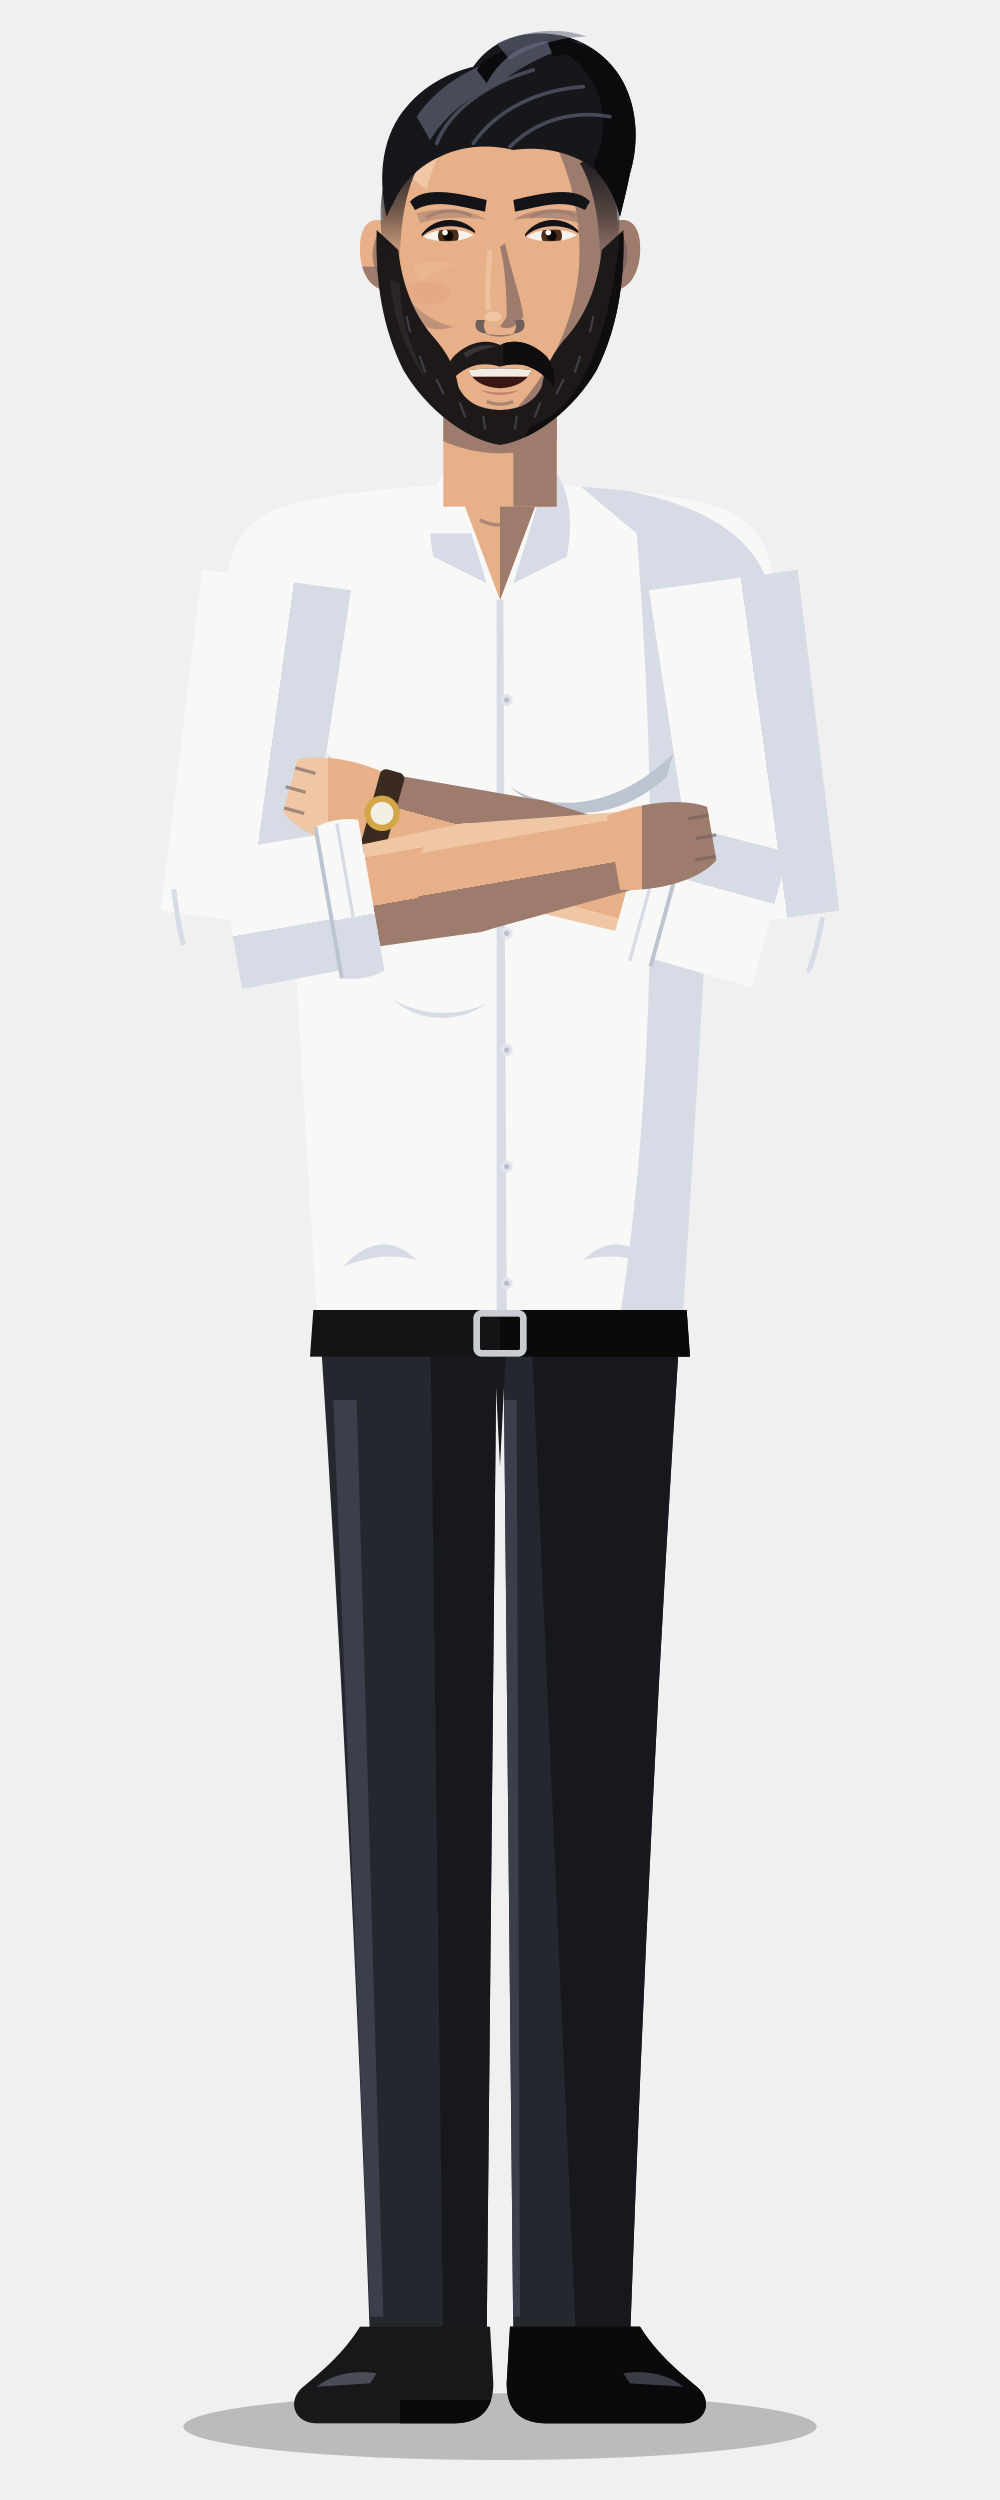
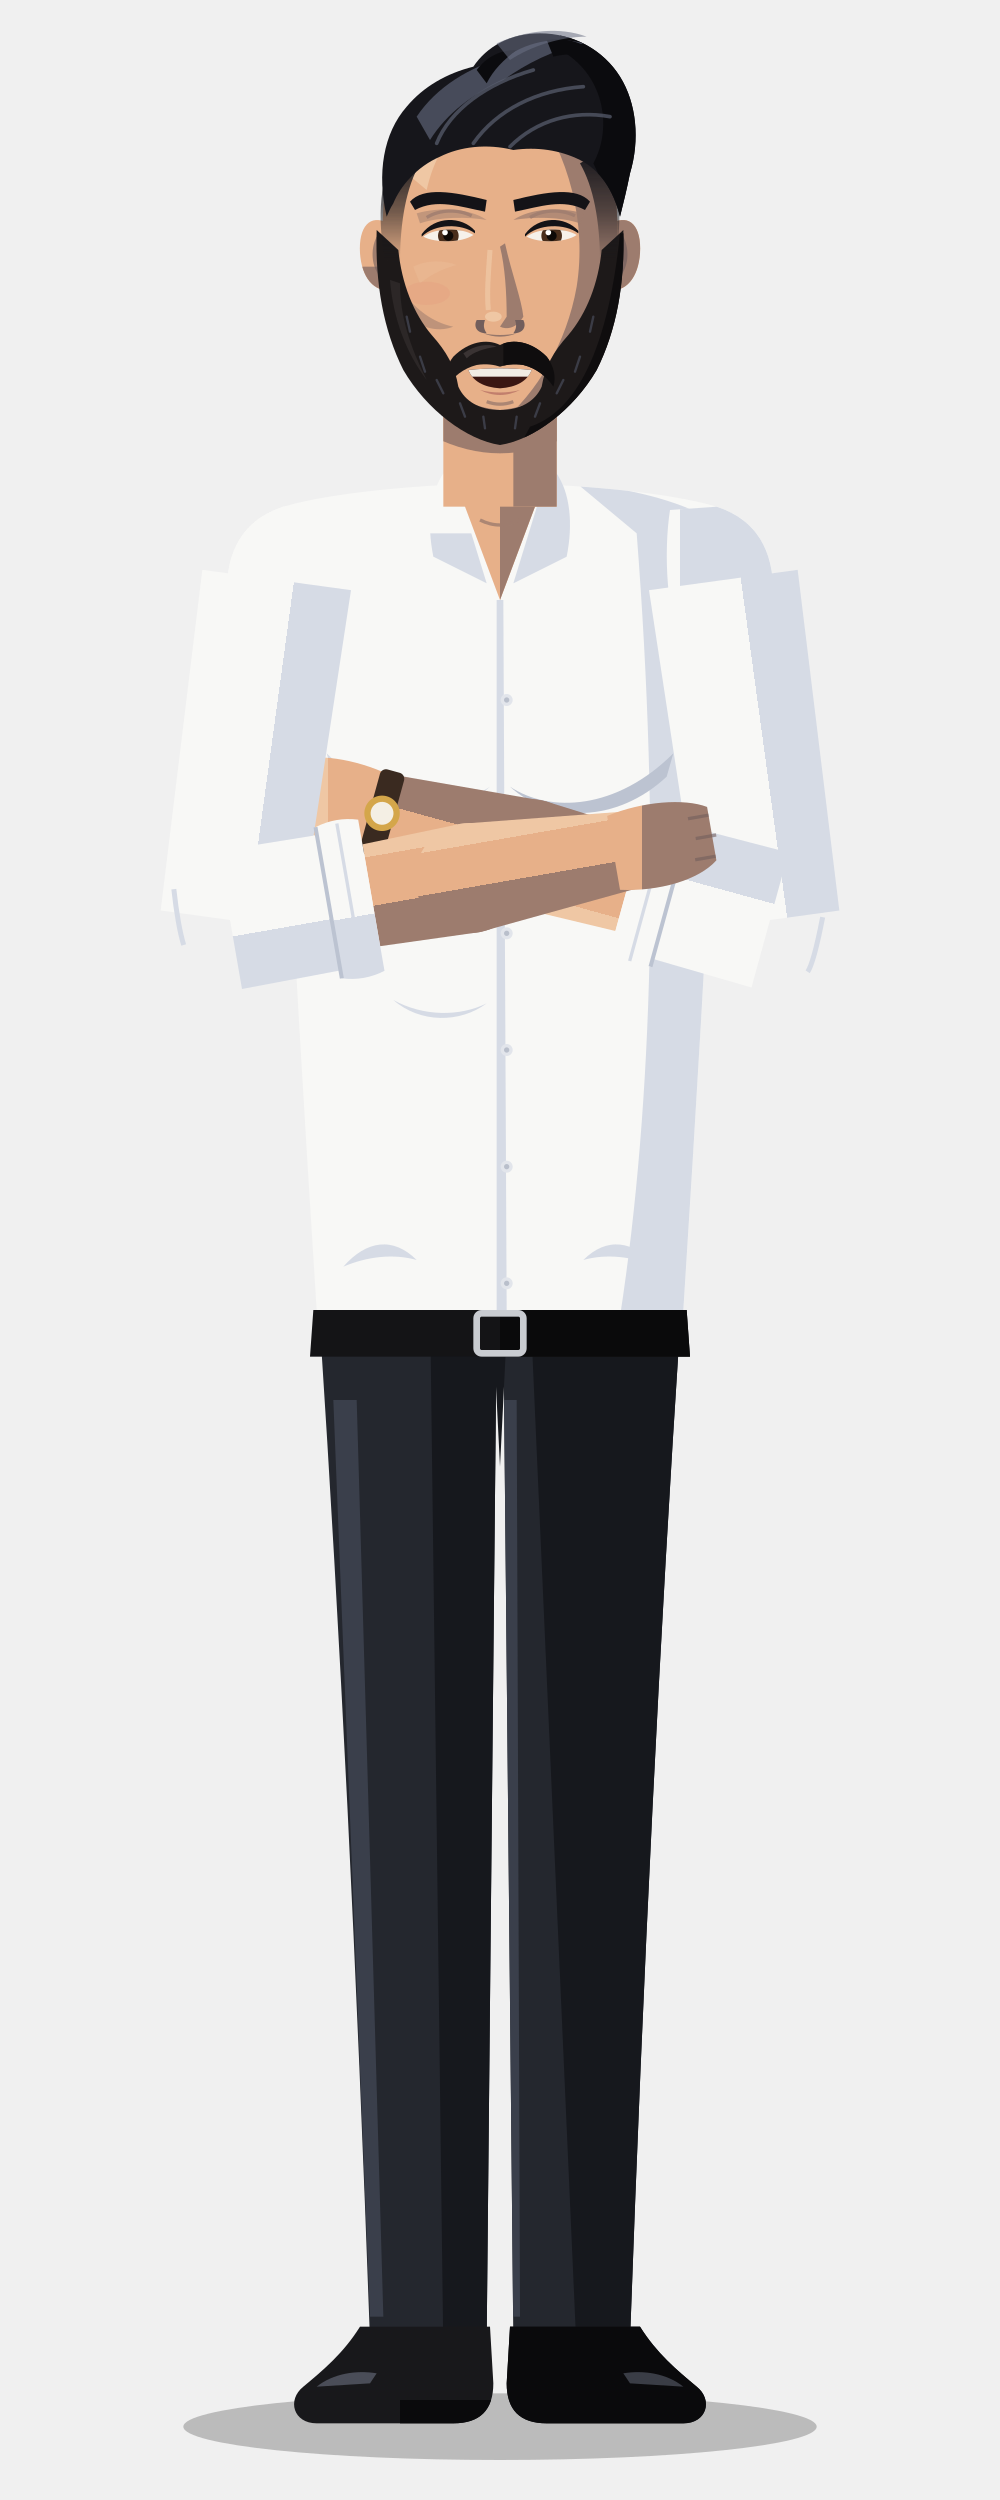
<svg xmlns="http://www.w3.org/2000/svg" viewBox="0 0 600 1500" width="600" height="1500">
  <defs>
    <linearGradient id="fade" x1="0" y1="0" x2="0" y2="1">
      <stop offset="0" stop-color="#16161b" stop-opacity="1" />
      <stop offset="0.55" stop-color="#16161b" stop-opacity="0.55" />
      <stop offset="1" stop-color="#16161b" stop-opacity="0" />
    </linearGradient>
    <clipPath id="c1">
      <path d="M192,796 L298,796 L292,1404 L222,1404 C214,1180 204,980 192,796 Z" />
    </clipPath>
    <clipPath id="c2">
      <path d="M 408,796 L 302,796 L 308,1404 L 378,1404 C 386,1180 396,980 408,796 Z" />
    </clipPath>
    <clipPath id="c3">
      <path d="M216,1396 L294,1396 L296,1430 C296,1446 288,1454 272,1454 L190,1454 C176,1454 172,1440 182,1432 C194,1422 206,1412 216,1396 Z" />
    </clipPath>
    <clipPath id="c4">
      <path d="M 384,1396 L 306,1396 L 304,1430 C 304,1446 312,1454 328,1454 L 410,1454 C 424,1454 428,1440 418,1432 C 406,1422 394,1412 384,1396 Z" />
    </clipPath>
    <clipPath id="c5">
      <path d="M300,290 C268,290 204,294 170,304 C146,312 136,330 136,356 L140,404 C148,432 162,452 172,470 C176,560 182,660 190,786 L410,786 C418,660 424,560 428,470 C438,452 452,432 460,404 L464,356 C464,330 454,312 430,304 C396,294 332,290 300,290 Z" />
    </clipPath>
    <clipPath id="c6">
      <path d="M276,296 L324,296 L300,360 Z" />
    </clipPath>
    <clipPath id="c7">
      <path d="M266,284 C258,296 256,314 260,334 L292,350 L276,298 Z" />
    </clipPath>
    <clipPath id="c8">
      <path d="M 334,284 C 342,296 344,314 340,334 L 308,350 L 324,298 Z" />
    </clipPath>
    <clipPath id="c9">
      <path d="M188,786 L412,786 L414,814 L186,814 Z" />
    </clipPath>
-     <linearGradient id="g10" gradientUnits="userSpaceOnUse" x1="404.9" y1="455.9" x2="491.1" y2="444.1">
-       <stop offset="0" stop-color="#f8f8f6" />
-       <stop offset="0.62" stop-color="#f8f8f6" />
-       <stop offset="0.62" stop-color="#d6dbe5" />
-       <stop offset="1" stop-color="#d6dbe5" />
-     </linearGradient>
-     <linearGradient id="g11" gradientUnits="userSpaceOnUse" x1="108.9" y1="444.1" x2="195.1" y2="455.9">
-       <stop offset="0" stop-color="#f8f8f6" />
-       <stop offset="0.62" stop-color="#f8f8f6" />
-       <stop offset="0.62" stop-color="#d6dbe5" />
-       <stop offset="1" stop-color="#d6dbe5" />
-     </linearGradient>
-     <linearGradient id="g12" gradientUnits="userSpaceOnUse" x1="339.4" y1="551.5" x2="356.4" y2="489.8">
-       <stop offset="0" stop-color="#efc7a4" />
-       <stop offset="0.14" stop-color="#efc7a4" />
-       <stop offset="0.14" stop-color="#e7b089" />
-       <stop offset="0.6" stop-color="#e7b089" />
-       <stop offset="0.6" stop-color="#9d7c6e" />
-       <stop offset="1" stop-color="#9d7c6e" />
-     </linearGradient>
-     <linearGradient id="g13" gradientUnits="userSpaceOnUse" x1="256.1" y1="523.9" x2="270.7" y2="470.9">
-       <stop offset="0" stop-color="#efc7a4" />
-       <stop offset="0.14" stop-color="#efc7a4" />
-       <stop offset="0.14" stop-color="#e7b089" />
-       <stop offset="0.6" stop-color="#e7b089" />
-       <stop offset="0.6" stop-color="#9d7c6e" />
-       <stop offset="1" stop-color="#9d7c6e" />
-     </linearGradient>
-     <linearGradient id="g14" gradientUnits="userSpaceOnUse" x1="415.0" y1="582.1" x2="437.0" y2="502.1">
-       <stop offset="0" stop-color="#f8f8f6" />
-       <stop offset="0.62" stop-color="#f8f8f6" />
-       <stop offset="0.62" stop-color="#d6dbe5" />
-       <stop offset="1" stop-color="#d6dbe5" />
-     </linearGradient>
-     <linearGradient id="g15" gradientUnits="userSpaceOnUse" x1="377.8" y1="576.6" x2="402.2" y2="487.8">
-       <stop offset="0" stop-color="#f8f8f6" />
-       <stop offset="0.62" stop-color="#f8f8f6" />
-       <stop offset="0.62" stop-color="#d6dbe5" />
-       <stop offset="1" stop-color="#d6dbe5" />
-     </linearGradient>
-     <linearGradient id="g16" gradientUnits="userSpaceOnUse" x1="-7.4" y1="27.0" x2="7.4" y2="-27.0">
-       <stop offset="0" stop-color="#efc7a4" />
-       <stop offset="0.14" stop-color="#efc7a4" />
-       <stop offset="0.14" stop-color="#e7b089" />
-       <stop offset="0.6" stop-color="#e7b089" />
-       <stop offset="0.6" stop-color="#9d7c6e" />
-       <stop offset="1" stop-color="#9d7c6e" />
-     </linearGradient>
-     <linearGradient id="g17" gradientUnits="userSpaceOnUse" x1="246.9" y1="500.5" x2="257.9" y2="563.5">
-       <stop offset="0" stop-color="#efc7a4" />
-       <stop offset="0.14" stop-color="#efc7a4" />
-       <stop offset="0.14" stop-color="#e7b089" />
-       <stop offset="0.6" stop-color="#e7b089" />
-       <stop offset="0.6" stop-color="#9d7c6e" />
-       <stop offset="1" stop-color="#9d7c6e" />
-     </linearGradient>
-     <linearGradient id="g18" gradientUnits="userSpaceOnUse" x1="332.1" y1="490.1" x2="341.6" y2="544.3">
-       <stop offset="0" stop-color="#efc7a4" />
-       <stop offset="0.14" stop-color="#efc7a4" />
-       <stop offset="0.14" stop-color="#e7b089" />
-       <stop offset="0.6" stop-color="#e7b089" />
-       <stop offset="0.6" stop-color="#9d7c6e" />
-       <stop offset="1" stop-color="#9d7c6e" />
-     </linearGradient>
-     <linearGradient id="g19" gradientUnits="userSpaceOnUse" x1="166.8" y1="504.8" x2="181.2" y2="586.6">
-       <stop offset="0" stop-color="#f8f8f6" />
-       <stop offset="0.62" stop-color="#f8f8f6" />
-       <stop offset="0.62" stop-color="#d6dbe5" />
-       <stop offset="1" stop-color="#d6dbe5" />
-     </linearGradient>
-     <linearGradient id="g20" gradientUnits="userSpaceOnUse" x1="202.1" y1="494.1" x2="217.9" y2="584.7">
-       <stop offset="0" stop-color="#f8f8f6" />
-       <stop offset="0.62" stop-color="#f8f8f6" />
-       <stop offset="0.62" stop-color="#d6dbe5" />
-       <stop offset="1" stop-color="#d6dbe5" />
-     </linearGradient>
-     <linearGradient id="g21" gradientUnits="userSpaceOnUse" x1="4.8" y1="-27.6" x2="-4.8" y2="27.6">
-       <stop offset="0" stop-color="#efc7a4" />
-       <stop offset="0.14" stop-color="#efc7a4" />
-       <stop offset="0.14" stop-color="#e7b089" />
-       <stop offset="0.6" stop-color="#e7b089" />
-       <stop offset="0.6" stop-color="#9d7c6e" />
-       <stop offset="1" stop-color="#9d7c6e" />
-     </linearGradient>
-     <clipPath id="c22">
+     <clipPath id="c10">
+       <path d="M170,304 C146,312 136,330 136,356 L140,404 C152,410 174,406 190,392 C200,370 202,332 198,306 Z" />
+     </clipPath>
+     <clipPath id="c11">
+       <path d="M 430,304 C 454,312 464,330 464,356 L 460,404 C 448,410 426,406 410,392 C 400,370 398,332 402,306 Z" />
+     </clipPath>
+     <clipPath id="c12">
      <path d="M233,134 C222,128 215,136 216,152 C217,166 224,176 236,174 Z" />
    </clipPath>
-     <clipPath id="c23">
+     <clipPath id="c13">
      <path d="M 367,134 C 378,128 385,136 384,152 C 383,166 376,176 364,174 Z" />
    </clipPath>
-     <clipPath id="c24">
+     <clipPath id="c14">
      <path d="M266,220 L266,304 L334,304 L334,220 Z" />
    </clipPath>
-     <clipPath id="c25">
+     <clipPath id="c15">
      <path d="M300,64 C341,64 369,88 370,126 C372,152 368,176 360,196 L351,214 C340,232 322,244 300,246 C278,244 260,232 249,214 L240,196 C232,176 228,152 230,126 C231,88 259,64 300,64 Z" />
    </clipPath>
-     <clipPath id="c26">
+     <clipPath id="c16">
      <path d="M254,142 C261,136.5 277,136.5 284,141 C277,145.85 261,145.85 254,142 Z" />
    </clipPath>
-     <clipPath id="c27">
+     <clipPath id="c17">
      <path d="M316,142 C323,136.5 339,136.5 346,141 C339,145.85 323,145.85 316,142 Z" />
    </clipPath>
-     <clipPath id="c28">
+     <clipPath id="c18">
      <path d="M226,138 C225,170 230,198 242,222 C256,246 280,264 300,267 C320,264 344,246 358,222 C370,198 375,170 374,138 L361,150 C359,170 352,188 341,201 C332,211 327,220 325,232 C321,241 312,246 300,246 C288,246 279,241 275,232 C273,220 268,211 259,201 C248,188 241,170 239,150 Z" />
    </clipPath>
-     <clipPath id="c29">
+     <clipPath id="c19">
      <path d="M272,214 C281,205 292,203 300,207 C308,203 319,205 328,214 C332,219 334,226 332,232 C328,226 322,221 314,219 C308,218 303,219 300,220 C297,219 292,218 286,219 C278,221 272,226 268,232 C266,226 268,219 272,214 Z" />
    </clipPath>
-     <clipPath id="c30">
+     <clipPath id="c20">
      <path d="M281,222 Q300,220 319,222 Q315,232 300,233 Q285,232 281,222 Z" />
    </clipPath>
-     <clipPath id="c31">
+     <clipPath id="c21">
      <path d="M232,130 C226,104 230,80 244,64 C254,52 268,44 284,40 C292,28 306,20 324,20 C344,20 362,30 372,46 C382,62 384,84 378,104 C376,114 374,122 372,130 C368,114 360,102 348,96 C336,90 322,88 308,90 C292,86 276,88 264,94 C250,100 240,112 236,122 C234,125 233,128 232,130 Z" />
    </clipPath>
+     <linearGradient id="g22" gradientUnits="userSpaceOnUse" x1="404.9" y1="455.9" x2="491.1" y2="444.1">
+       <stop offset="0" stop-color="#f8f8f6" />
+       <stop offset="0.62" stop-color="#f8f8f6" />
+       <stop offset="0.62" stop-color="#d6dbe5" />
+       <stop offset="1" stop-color="#d6dbe5" />
+     </linearGradient>
+     <linearGradient id="g23" gradientUnits="userSpaceOnUse" x1="339.4" y1="551.5" x2="356.4" y2="489.8">
+       <stop offset="0" stop-color="#efc7a4" />
+       <stop offset="0.14" stop-color="#efc7a4" />
+       <stop offset="0.14" stop-color="#e7b089" />
+       <stop offset="0.6" stop-color="#e7b089" />
+       <stop offset="0.6" stop-color="#9d7c6e" />
+       <stop offset="1" stop-color="#9d7c6e" />
+     </linearGradient>
+     <linearGradient id="g24" gradientUnits="userSpaceOnUse" x1="256.1" y1="523.9" x2="270.7" y2="470.9">
+       <stop offset="0" stop-color="#efc7a4" />
+       <stop offset="0.14" stop-color="#efc7a4" />
+       <stop offset="0.14" stop-color="#e7b089" />
+       <stop offset="0.6" stop-color="#e7b089" />
+       <stop offset="0.6" stop-color="#9d7c6e" />
+       <stop offset="1" stop-color="#9d7c6e" />
+     </linearGradient>
+     <linearGradient id="g25" gradientUnits="userSpaceOnUse" x1="415.0" y1="582.1" x2="437.0" y2="502.1">
+       <stop offset="0" stop-color="#f8f8f6" />
+       <stop offset="0.62" stop-color="#f8f8f6" />
+       <stop offset="0.62" stop-color="#d6dbe5" />
+       <stop offset="1" stop-color="#d6dbe5" />
+     </linearGradient>
+     <linearGradient id="g26" gradientUnits="userSpaceOnUse" x1="377.8" y1="576.6" x2="402.2" y2="487.8">
+       <stop offset="0" stop-color="#f8f8f6" />
+       <stop offset="0.62" stop-color="#f8f8f6" />
+       <stop offset="0.62" stop-color="#d6dbe5" />
+       <stop offset="1" stop-color="#d6dbe5" />
+     </linearGradient>
+     <linearGradient id="g27" gradientUnits="userSpaceOnUse" x1="-7.4" y1="27.0" x2="7.4" y2="-27.0">
+       <stop offset="0" stop-color="#efc7a4" />
+       <stop offset="0.14" stop-color="#efc7a4" />
+       <stop offset="0.14" stop-color="#e7b089" />
+       <stop offset="0.6" stop-color="#e7b089" />
+       <stop offset="0.6" stop-color="#9d7c6e" />
+       <stop offset="1" stop-color="#9d7c6e" />
+     </linearGradient>
+     <linearGradient id="g28" gradientUnits="userSpaceOnUse" x1="108.9" y1="444.1" x2="195.1" y2="455.9">
+       <stop offset="0" stop-color="#f8f8f6" />
+       <stop offset="0.62" stop-color="#f8f8f6" />
+       <stop offset="0.62" stop-color="#d6dbe5" />
+       <stop offset="1" stop-color="#d6dbe5" />
+     </linearGradient>
+     <linearGradient id="g29" gradientUnits="userSpaceOnUse" x1="246.9" y1="500.5" x2="257.9" y2="563.5">
+       <stop offset="0" stop-color="#efc7a4" />
+       <stop offset="0.14" stop-color="#efc7a4" />
+       <stop offset="0.14" stop-color="#e7b089" />
+       <stop offset="0.6" stop-color="#e7b089" />
+       <stop offset="0.6" stop-color="#9d7c6e" />
+       <stop offset="1" stop-color="#9d7c6e" />
+     </linearGradient>
+     <linearGradient id="g30" gradientUnits="userSpaceOnUse" x1="332.1" y1="490.1" x2="341.6" y2="544.3">
+       <stop offset="0" stop-color="#efc7a4" />
+       <stop offset="0.14" stop-color="#efc7a4" />
+       <stop offset="0.14" stop-color="#e7b089" />
+       <stop offset="0.6" stop-color="#e7b089" />
+       <stop offset="0.6" stop-color="#9d7c6e" />
+       <stop offset="1" stop-color="#9d7c6e" />
+     </linearGradient>
+     <linearGradient id="g31" gradientUnits="userSpaceOnUse" x1="166.8" y1="504.8" x2="181.2" y2="586.6">
+       <stop offset="0" stop-color="#f8f8f6" />
+       <stop offset="0.62" stop-color="#f8f8f6" />
+       <stop offset="0.62" stop-color="#d6dbe5" />
+       <stop offset="1" stop-color="#d6dbe5" />
+     </linearGradient>
+     <linearGradient id="g32" gradientUnits="userSpaceOnUse" x1="202.1" y1="494.1" x2="217.9" y2="584.7">
+       <stop offset="0" stop-color="#f8f8f6" />
+       <stop offset="0.62" stop-color="#f8f8f6" />
+       <stop offset="0.62" stop-color="#d6dbe5" />
+       <stop offset="1" stop-color="#d6dbe5" />
+     </linearGradient>
+     <linearGradient id="g33" gradientUnits="userSpaceOnUse" x1="4.8" y1="-27.6" x2="-4.8" y2="27.6">
+       <stop offset="0" stop-color="#efc7a4" />
+       <stop offset="0.14" stop-color="#efc7a4" />
+       <stop offset="0.14" stop-color="#e7b089" />
+       <stop offset="0.6" stop-color="#e7b089" />
+       <stop offset="0.6" stop-color="#9d7c6e" />
+       <stop offset="1" stop-color="#9d7c6e" />
+     </linearGradient>
  </defs>
  <ellipse cx="300" cy="1456" rx="190" ry="20" fill="#000" opacity="0.22" />
  <path d="M192,796 L298,796 L292,1404 L222,1404 C214,1180 204,980 192,796 Z" fill="#24272e" />
  <g clip-path="url(#c1)">
    <path d="M258,780 L304,780 L300,1412 L266,1412 Z" fill="#16181d" />
    <path d="M200,840 L214,840 L230,1390 L222,1390 Z" fill="#3a3f4b" />
  </g>
  <path d="M 408,796 L 302,796 L 308,1404 L 378,1404 C 386,1180 396,980 408,796 Z" fill="#24272e" />
  <g clip-path="url(#c2)">
    <path d="M318,780 L420,780 L420,1412 L346,1412 Z" fill="#16181d" />
    <path d="M 310,840 L 302,840 L 306,1390 L 312,1390 Z" fill="#3a3f4b" />
  </g>
  <path d="M296,800 L300,880 L304,800 Z" fill="#16181d" />
  <path d="M216,1396 L294,1396 L296,1430 C296,1446 288,1454 272,1454 L190,1454 C176,1454 172,1440 182,1432 C194,1422 206,1412 216,1396 Z" fill="#18181b" />
  <g clip-path="url(#c3)">
    <path d="M240,1440 L300,1440 L300,1460 L240,1460 Z" fill="#0a0a0c" />
    <path d="M190,1432 C200,1424 214,1422 226,1424 L222,1430 Z" fill="#4a4d58" />
  </g>
  <path d="M 384,1396 L 306,1396 L 304,1430 C 304,1446 312,1454 328,1454 L 410,1454 C 424,1454 428,1440 418,1432 C 406,1422 394,1412 384,1396 Z" fill="#18181b" />
  <g clip-path="url(#c4)">
    <path d="M300,1380 L440,1380 L440,1460 L300,1460 Z" fill="#0a0a0c" />
    <path d="M 410,1432 C 400,1424 386,1422 374,1424 L 378,1430 Z" fill="#3a3d46" />
  </g>
  <path d="M300,290 C268,290 204,294 170,304 C146,312 136,330 136,356 L140,404 C148,432 162,452 172,470 C176,560 182,660 190,786 L410,786 C418,660 424,560 428,470 C438,452 452,432 460,404 L464,356 C464,330 454,312 430,304 C396,294 332,290 300,290 Z" fill="#f8f8f6" />
  <g clip-path="url(#c5)">
    <path d="M346,290 C406,296 466,316 464,374 C460,422 444,450 430,474 L414,790 L372,790 C392,660 396,500 382,320 Z" fill="#d6dbe5" />
    <path d="M138,392 C148,428 162,452 174,472 L184,472 C172,448 160,422 150,392 Z" fill="#d6dbe5" />
  </g>
  <path d="M196,452 C230,486 270,488 294,472 C270,494 230,494 200,466 Z" fill="#d6dbe5" />
  <path d="M404,452 C370,486 330,488 306,472 C330,494 370,494 400,466 Z" fill="#bcc3d1" />
  <path d="M236,600 C254,610 276,610 292,602 C276,614 252,614 236,600 Z" fill="#d6dbe5" />
  <path d="M206,760 C220,744 236,742 250,756 C236,752 220,754 206,760 Z" fill="#d6dbe5" />
  <path d="M350,756 C364,742 380,744 394,760 C380,754 364,752 350,756 Z" fill="#d6dbe5" />
  <path d="M238,520 C256,530 276,530 292,522 C276,534 254,534 238,520 Z" fill="#d6dbe5" />
  <path d="M276,296 L324,296 L300,360 Z" fill="#e7b089" />
  <g clip-path="url(#c6)">
    <path d="M300,290 L330,290 L300,364 Z" fill="#9d7c6e" />
  </g>
  <path d="M288,312 Q300,318 312,312" fill="none" stroke="#9d7c6e" stroke-width="2" opacity="0.8" />
  <path d="M266,284 C258,296 256,314 260,334 L292,350 L276,298 Z" fill="#f8f8f6" />
  <g clip-path="url(#c7)">
    <path d="M256,320 L292,320 L292,352 L256,352 Z" fill="#d6dbe5" />
  </g>
  <path d="M 334,284 C 342,296 344,314 340,334 L 308,350 L 324,298 Z" fill="#f8f8f6" />
  <g clip-path="url(#c8)">
    <path d="M 334,284 C 342,296 344,314 340,334 L 308,350 L 324,298 Z" fill="#d6dbe5" />
  </g>
  <path d="M268,286 Q300,280 332,286 L326,292 Q300,288 274,292 Z" fill="#d6dbe5" />
  <path d="M298,360 L302,360 L304,786 L298,786 Z" fill="#d6dbe5" />
  <circle cx="304" cy="420" r="3.6" fill="#e2e5eb" />
  <circle cx="304" cy="420" r="1.6" fill="#b9bfcb" />
  <circle cx="304" cy="490" r="3.6" fill="#e2e5eb" />
  <circle cx="304" cy="490" r="1.6" fill="#b9bfcb" />
  <circle cx="304" cy="560" r="3.6" fill="#e2e5eb" />
  <circle cx="304" cy="560" r="1.6" fill="#b9bfcb" />
  <circle cx="304" cy="630" r="3.6" fill="#e2e5eb" />
  <circle cx="304" cy="630" r="1.6" fill="#b9bfcb" />
  <circle cx="304" cy="700" r="3.6" fill="#e2e5eb" />
  <circle cx="304" cy="700" r="1.6" fill="#b9bfcb" />
  <circle cx="304" cy="770" r="3.6" fill="#e2e5eb" />
  <circle cx="304" cy="770" r="1.6" fill="#b9bfcb" />
  <path d="M188,786 L412,786 L414,814 L186,814 Z" fill="#141416" />
  <g clip-path="url(#c9)">
    <path d="M300,780 L420,780 L420,820 L300,820 Z" fill="#0a0a0b" />
  </g>
  <rect x="286" y="788" width="28" height="24" rx="3" fill="none" stroke="#c9ccd1" stroke-width="4" />
-   <path d="M389.4,354.1 L420.4,557.7 L503.6,546.3 L478.6,341.9 Z" fill="url(#g10)" />
-   <path d="M121.4,341.9 L96.4,546.3 L179.6,557.7 L210.6,354.1 Z" fill="url(#g11)" />
-   <path d="M369.2,558.6 L309.6,544.3 L327.1,480.7 L385.7,498.9 Z" fill="url(#g12)" />
-   <circle cx="318.3" cy="512.5" r="33.0" fill="url(#g13)" />
-   <path d="M309.6,544.3 L202.7,503.5 L214.3,461.1 L327.1,480.7 Z" fill="url(#g13)" />
-   <path d="M450.9,592.5 L379.1,571.7 L400.9,492.7 L473.1,511.5 Z" fill="url(#g14)" />
-   <path d="M414.7,491.3 Q403.3,484.0 389.7,484.4 L365.3,573.1 Q376.7,580.4 390.3,580.0 Z" fill="url(#g15)" />
-   <path d="M414.7,491.3 L390.3,580.0" stroke="#bcc3d1" stroke-width="2.4" />
-   <path d="M402.2,487.8 L377.8,576.6" stroke="#d6dbe5" stroke-width="2" />
-   <path d="M484.6,583.1 q3.7,-5.5 9.0,-32.8" fill="none" stroke="#d6dbe5" stroke-width="3" />
-   <g transform="translate(222.0,486.0) rotate(105.4)">
-     <g transform="scale(-1.25,1.25)">
-       <path d="M-18,-8 C-22,10 -20,30 -12,40 L14,40 C20,30 22,10 18,-8 Z" fill="url(#g16)" />
-       <path d="M-10,30 L-10,40 M0,32 L0,42 M10,30 L10,40" fill="none" stroke="#725e5c" stroke-width="1.6" opacity="0.6" />
-       <rect x="-21" y="-12" width="42" height="12" rx="3" fill="#3a2a20" />
-       <circle cx="0" cy="-6" r="8.5" fill="#d4a64a" />
-       <circle cx="0" cy="-6" r="5.5" fill="#f4efe4" />
-     </g>
-   </g>
-   <path d="M217.5,506.6 L276.3,494.3 L287.6,559.3 L228.1,567.7 Z" fill="url(#g17)" />
-   <circle cx="282.0" cy="526.8" r="33.0" fill="url(#g18)" />
-   <path d="M276.3,494.3 L388.0,485.9 L395.6,529.3 L287.6,559.3 Z" fill="url(#g18)" />
-   <path d="M130.8,510.6 L202.9,499.0 L217.1,579.8 L145.2,593.4 Z" fill="url(#g19)" />
-   <path d="M205.1,587.0 Q218.6,588.7 230.7,582.5 L214.9,491.8 Q201.4,490.1 189.3,496.3 Z" fill="url(#g20)" />
-   <path d="M205.1,587.0 L189.3,496.3" stroke="#bcc3d1" stroke-width="2.4" />
-   <path d="M217.9,584.7 L202.1,494.1" stroke="#d6dbe5" stroke-width="2" />
-   <path d="M104.3,533.5 q2.4,21.8 5.9,33.5" fill="none" stroke="#d6dbe5" stroke-width="3" />
-   <g transform="translate(378.0,510.0) rotate(-99.9)">
-     <g transform="scale(1.25,1.25)">
-       <path d="M-18,-8 C-22,10 -20,30 -12,40 L14,40 C20,30 22,10 18,-8 Z" fill="url(#g21)" />
-       <path d="M-10,30 L-10,40 M0,32 L0,42 M10,30 L10,40" fill="none" stroke="#725e5c" stroke-width="1.6" opacity="0.6" />
-     </g>
+   <path d="M170,304 C146,312 136,330 136,356 L140,404 C152,410 174,406 190,392 C200,370 202,332 198,306 Z" fill="#f8f8f6" />
+   <path d="M 430,304 C 454,312 464,330 464,356 L 460,404 C 448,410 426,406 410,392 C 400,370 398,332 402,306 Z" fill="#f8f8f6" />
+   <g clip-path="url(#c11)">
+     <path d="M408,290 L470,290 L470,420 L408,420 Z" fill="#d6dbe5" />
  </g>
  <path d="M233,134 C222,128 215,136 216,152 C217,166 224,176 236,174 Z" fill="#e7b089" />
-   <g clip-path="url(#c22)">
+   <g clip-path="url(#c12)">
    <path d="M200,160 L240,160 L240,190 L200,190 Z" fill="#9d7c6e" />
  </g>
  <path d="M 367,134 C 378,128 385,136 384,152 C 383,166 376,176 364,174 Z" fill="#e7b089" />
-   <g clip-path="url(#c23)">
+   <g clip-path="url(#c13)">
    <path d="M360,120 L400,120 L400,190 L360,190 Z" fill="#9d7c6e" />
  </g>
  <path d="M226,142 C222,150 223,160 228,166 L230,164 C227,158 226,150 229,144 Z" fill="#725e5c" opacity="0.6" />
  <path d="M 374,142 C 378,150 377,160 372,166 L 370,164 C 373,158 374,150 371,144 Z" fill="#725e5c" opacity="0.7" />
  <path d="M266,220 L266,304 L334,304 L334,220 Z" fill="#e7b089" />
-   <g clip-path="url(#c24)">
+   <g clip-path="url(#c14)">
    <path d="M308,210 L340,210 L340,310 L308,310 Z" fill="#9d7c6e" />
    <path d="M260,210 L340,210 L340,262 Q300,282 260,262 Z" fill="#9d7c6e" />
  </g>
  <path d="M300,64 C341,64 369,88 370,126 C372,152 368,176 360,196 L351,214 C340,232 322,244 300,246 C278,244 260,232 249,214 L240,196 C232,176 228,152 230,126 C231,88 259,64 300,64 Z" fill="#e7b089" />
-   <g clip-path="url(#c25)">
+   <g clip-path="url(#c15)">
    <path d="M318,60 C352,70 376,96 376,130 C378,170 368,204 350,228 C336,244 318,252 300,254 C322,236 340,206 346,172 C352,134 342,94 318,60 Z" fill="#9d7c6e" />
    <path d="M244,104 C250,86 264,74 282,70 C268,82 260,96 256,114 Z" fill="#efc7a4" />
  </g>
  <path d="M248,160 C256,156 266,156 274,159 C266,161 258,165 252,170 Z" fill="#efc7a4" opacity="0.25" />
  <path d="M244,178 C252,188 262,194 272,196 C262,200 250,196 244,188 Z" fill="#9d7c6e" opacity="0.55" />
  <ellipse cx="256" cy="176" rx="14" ry="7" fill="#e07e70" opacity="0.14" />
  <path d="M246,121 C254,112 272,115 292,120 L291,127 C276,124 262,119 249,126 Z" fill="#141317" />
  <path d="M 354,121 C 346,112 328,115 308,120 L 309,127 C 324,124 338,119 351,126 Z" fill="#141317" />
  <path d="M250,128 C264,124 282,125 292,132 C280,130 264,130 252,134 Z" fill="#9d7c6e" opacity="0.5" />
  <path d="M 350,128 C 336,124 318,125 308,132 C 320,130 336,130 348,134 Z" fill="#9d7c6e" opacity="0.7" />
  <path d="M254,142 C261,136.5 277,136.5 284,141 C277,145.85 261,145.85 254,142 Z" fill="#f6f1ea" />
-   <g clip-path="url(#c26)">
+   <g clip-path="url(#c16)">
    <circle cx="269" cy="141.5" r="6.2" fill="#4a2e1c" />
    <circle cx="269" cy="141.5" r="3" fill="#0e0907" />
    <circle cx="267" cy="139.5" r="1.7" fill="#fff" />
    <rect x="249" y="120" width="40" height="18.5" fill="#000" opacity="0.14" />
  </g>
  <path d="M253,142 C261,134.0 277,134.0 285,140 L285,138.5 C277,129.5 261,129.5 253,140.5 Z" fill="#141317" />
  <path d="M256,130.5 C264,125.5 275,125.5 283,129.5" fill="none" stroke="#9d7c6e" stroke-width="2" opacity="0.8" />
  <path d="M316,142 C323,136.5 339,136.5 346,141 C339,145.85 323,145.85 316,142 Z" fill="#f6f1ea" />
-   <g clip-path="url(#c27)">
+   <g clip-path="url(#c17)">
    <circle cx="331" cy="141.5" r="6.2" fill="#4a2e1c" />
    <circle cx="331" cy="141.5" r="3" fill="#0e0907" />
    <circle cx="329" cy="139.5" r="1.7" fill="#fff" />
    <rect x="311" y="120" width="40" height="18.5" fill="#000" opacity="0.14" />
  </g>
  <path d="M315,142 C323,134.0 339,134.0 347,140 L347,138.5 C339,129.5 323,129.5 315,140.5 Z" fill="#141317" />
  <path d="M318,130.5 C326,125.5 337,125.5 345,129.5" fill="none" stroke="#9d7c6e" stroke-width="2" opacity="0.8" />
  <path d="M303,146 C307,164 313,180 314,190 C310,197 304,198 300,196 L304,190 C304,176 303,160 300,148 Z" fill="#9d7c6e" />
  <path d="M286,192 C284,196 286,200 292,200 C290,197 290,195 291,192 Z" fill="#725e5c" />
  <path d="M314,192 C316,196 314,200 308,200 C310,197 310,195 309,192 Z" fill="#725e5c" />
  <path d="M290,200 Q300,204 310,200 Q300,202 290,200 Z" fill="#725e5c" opacity="0.7" />
  <ellipse cx="296" cy="190" rx="5" ry="3" fill="#efc7a4" />
  <path d="M294,150 C293,164 292,176 293,186" fill="none" stroke="#efc7a4" stroke-width="3" opacity="0.8" />
  <path d="M226,138 C225,170 230,198 242,222 C256,246 280,264 300,267 C320,264 344,246 358,222 C370,198 375,170 374,138 L361,150 C359,170 352,188 341,201 C332,211 327,220 325,232 C321,241 312,246 300,246 C288,246 279,241 275,232 C273,220 268,211 259,201 C248,188 241,170 239,150 Z" fill="#1d1919" />
-   <g clip-path="url(#c28)">
+   <g clip-path="url(#c18)">
    <path d="M318,256 C342,248 364,218 372,140 L390,140 L390,290 L300,290 Z" fill="#0f0d0e" />
    <path d="M234,168 C236,192 244,212 256,228 C246,208 240,190 240,170 Z" fill="#2c2727" />
  </g>
  <path d="M252,214 l3,9" fill="none" stroke="#474b5a" stroke-width="1.4" stroke-linecap="round" stroke-linejoin="round" opacity="0.7" />
  <path d="M262,228 l4,8" fill="none" stroke="#474b5a" stroke-width="1.4" stroke-linecap="round" stroke-linejoin="round" opacity="0.7" />
  <path d="M276,242 l3,8" fill="none" stroke="#474b5a" stroke-width="1.4" stroke-linecap="round" stroke-linejoin="round" opacity="0.7" />
  <path d="M290,250 l1,7" fill="none" stroke="#474b5a" stroke-width="1.4" stroke-linecap="round" stroke-linejoin="round" opacity="0.7" />
  <path d="M244,190 l2,9" fill="none" stroke="#474b5a" stroke-width="1.4" stroke-linecap="round" stroke-linejoin="round" opacity="0.7" />
  <path d="M310,250 l-1,7" fill="none" stroke="#474b5a" stroke-width="1.4" stroke-linecap="round" stroke-linejoin="round" opacity="0.7" />
  <path d="M324,242 l-3,8" fill="none" stroke="#474b5a" stroke-width="1.4" stroke-linecap="round" stroke-linejoin="round" opacity="0.7" />
  <path d="M338,228 l-4,8" fill="none" stroke="#474b5a" stroke-width="1.4" stroke-linecap="round" stroke-linejoin="round" opacity="0.7" />
  <path d="M348,214 l-3,9" fill="none" stroke="#474b5a" stroke-width="1.4" stroke-linecap="round" stroke-linejoin="round" opacity="0.7" />
  <path d="M356,190 l-2,9" fill="none" stroke="#474b5a" stroke-width="1.4" stroke-linecap="round" stroke-linejoin="round" opacity="0.7" />
  <path d="M272,214 C281,205 292,203 300,207 C308,203 319,205 328,214 C332,219 334,226 332,232 C328,226 322,221 314,219 C308,218 303,219 300,220 C297,219 292,218 286,219 C278,221 272,226 268,232 C266,226 268,219 272,214 Z" fill="#1d1919" />
-   <g clip-path="url(#c29)">
+   <g clip-path="url(#c19)">
    <path d="M302,200 L340,200 L340,236 L302,236 Z" fill="#0f0d0e" />
    <path d="M278,212 C285,207 293,206 298,208 C291,209 284,211 280,215 Z" fill="#3a3333" />
  </g>
  <path d="M281,222 Q300,220 319,222 Q315,232 300,233 Q285,232 281,222 Z" fill="#3a1612" />
-   <g clip-path="url(#c30)">
+   <g clip-path="url(#c20)">
    <rect x="278" y="218" width="44" height="8" fill="#f1ece4" />
  </g>
  <path d="M288,234 Q300,240 312,234 Q300,237 288,234 Z" fill="#c27f6c" />
  <path d="M292,241 Q300,244 308,241" fill="none" stroke="#9d7c6e" stroke-width="2" opacity="0.8" />
  <path d="M231,156 C226,130 228,106 238,90 L252,98 C244,112 240,132 240,158 Z" fill="url(#fade)" />
  <path d="M 369,156 C 374,130 372,106 362,90 L 348,98 C 356,112 360,132 360,158 Z" fill="url(#fade)" />
  <path d="M232,130 C226,104 230,80 244,64 C254,52 268,44 284,40 C292,28 306,20 324,20 C344,20 362,30 372,46 C382,62 384,84 378,104 C376,114 374,122 372,130 C368,114 360,102 348,96 C336,90 322,88 308,90 C292,86 276,88 264,94 C250,100 240,112 236,122 C234,125 233,128 232,130 Z" fill="#16161b" />
-   <g clip-path="url(#c31)">
+   <g clip-path="url(#c21)">
    <path d="M336,18 C368,24 388,52 384,84 C382,104 376,118 372,132 L356,98 C368,76 362,44 336,30 Z" fill="#0b0b0e" />
    <path d="M250,70 C262,52 282,40 304,34 C318,24 336,22 350,26 C332,30 316,38 302,48 C284,56 268,68 258,84 Z" fill="#474b5a" />
  </g>
  <path d="M262,86 C270,66 292,50 320,42" fill="none" stroke="#5a5f70" stroke-width="2.2" stroke-linecap="round" stroke-linejoin="round" opacity="0.7" />
  <path d="M284,86 C298,66 322,54 350,52" fill="none" stroke="#5a5f70" stroke-width="2.2" stroke-linecap="round" stroke-linejoin="round" opacity="0.7" />
  <path d="M306,88 C322,72 344,66 366,70" fill="none" stroke="#5a5f70" stroke-width="2.2" stroke-linecap="round" stroke-linejoin="round" opacity="0.7" />
  <path d="M286,42 C292,34 300,30 310,30 C302,36 296,42 292,50 Z" fill="#0b0b0e" />
  <path d="M328,24 C340,22 352,26 360,34 C350,32 340,32 332,34 Z" fill="#0b0b0e" />
  <path d="M298,26 C316,18 336,16 352,22 C336,22 318,28 306,36 Z" fill="#6a7083" opacity="0.55" />
+   <path d="M389.4,354.1 L420.4,557.7 L503.6,546.3 L478.6,341.9 Z" fill="url(#g22)" />
+   <path d="M369.2,558.6 L309.6,544.3 L327.1,480.7 L385.7,498.9 Z" fill="url(#g23)" />
+   <circle cx="318.3" cy="512.5" r="33.0" fill="url(#g24)" />
+   <path d="M309.6,544.3 L202.7,503.5 L214.3,461.1 L327.1,480.7 Z" fill="url(#g24)" />
+   <path d="M450.9,592.5 L379.1,571.7 L400.9,492.7 L473.1,511.5 Z" fill="url(#g25)" />
+   <path d="M414.7,491.3 Q403.3,484.0 389.7,484.4 L365.3,573.1 Q376.7,580.4 390.3,580.0 Z" fill="url(#g26)" />
+   <path d="M414.7,491.3 L390.3,580.0" stroke="#bcc3d1" stroke-width="2.4" />
+   <path d="M402.2,487.8 L377.8,576.6" stroke="#d6dbe5" stroke-width="2" />
+   <path d="M484.6,583.1 q3.7,-5.5 9.0,-32.8" fill="none" stroke="#d6dbe5" stroke-width="3" />
+   <g transform="translate(222.0,486.0) rotate(105.4)">
+     <g transform="scale(-1.25,1.25)">
+       <path d="M-18,-8 C-22,10 -20,30 -12,40 L14,40 C20,30 22,10 18,-8 Z" fill="url(#g27)" />
+       <path d="M-10,30 L-10,40 M0,32 L0,42 M10,30 L10,40" fill="none" stroke="#725e5c" stroke-width="1.6" opacity="0.6" />
+       <rect x="-21" y="-12" width="42" height="12" rx="3" fill="#3a2a20" />
+       <circle cx="0" cy="-6" r="8.5" fill="#d4a64a" />
+       <circle cx="0" cy="-6" r="5.5" fill="#f4efe4" />
+     </g>
+   </g>
+   <path d="M121.4,341.9 L96.4,546.3 L179.6,557.7 L210.6,354.1 Z" fill="url(#g28)" />
+   <path d="M217.5,506.6 L276.3,494.3 L287.6,559.3 L228.1,567.7 Z" fill="url(#g29)" />
+   <circle cx="282.0" cy="526.8" r="33.0" fill="url(#g30)" />
+   <path d="M276.3,494.3 L388.0,485.9 L395.6,529.3 L287.6,559.3 Z" fill="url(#g30)" />
+   <path d="M130.8,510.6 L202.9,499.0 L217.1,579.8 L145.2,593.4 Z" fill="url(#g31)" />
+   <path d="M205.1,587.0 Q218.6,588.7 230.7,582.5 L214.9,491.8 Q201.4,490.1 189.3,496.3 Z" fill="url(#g32)" />
+   <path d="M205.1,587.0 L189.3,496.3" stroke="#bcc3d1" stroke-width="2.4" />
+   <path d="M217.9,584.7 L202.1,494.1" stroke="#d6dbe5" stroke-width="2" />
+   <path d="M104.3,533.5 q2.4,21.8 5.9,33.5" fill="none" stroke="#d6dbe5" stroke-width="3" />
+   <g transform="translate(378.0,510.0) rotate(-99.9)">
+     <g transform="scale(1.25,1.25)">
+       <path d="M-18,-8 C-22,10 -20,30 -12,40 L14,40 C20,30 22,10 18,-8 Z" fill="url(#g33)" />
+       <path d="M-10,30 L-10,40 M0,32 L0,42 M10,30 L10,40" fill="none" stroke="#725e5c" stroke-width="1.6" opacity="0.6" />
+     </g>
+   </g>
</svg>
